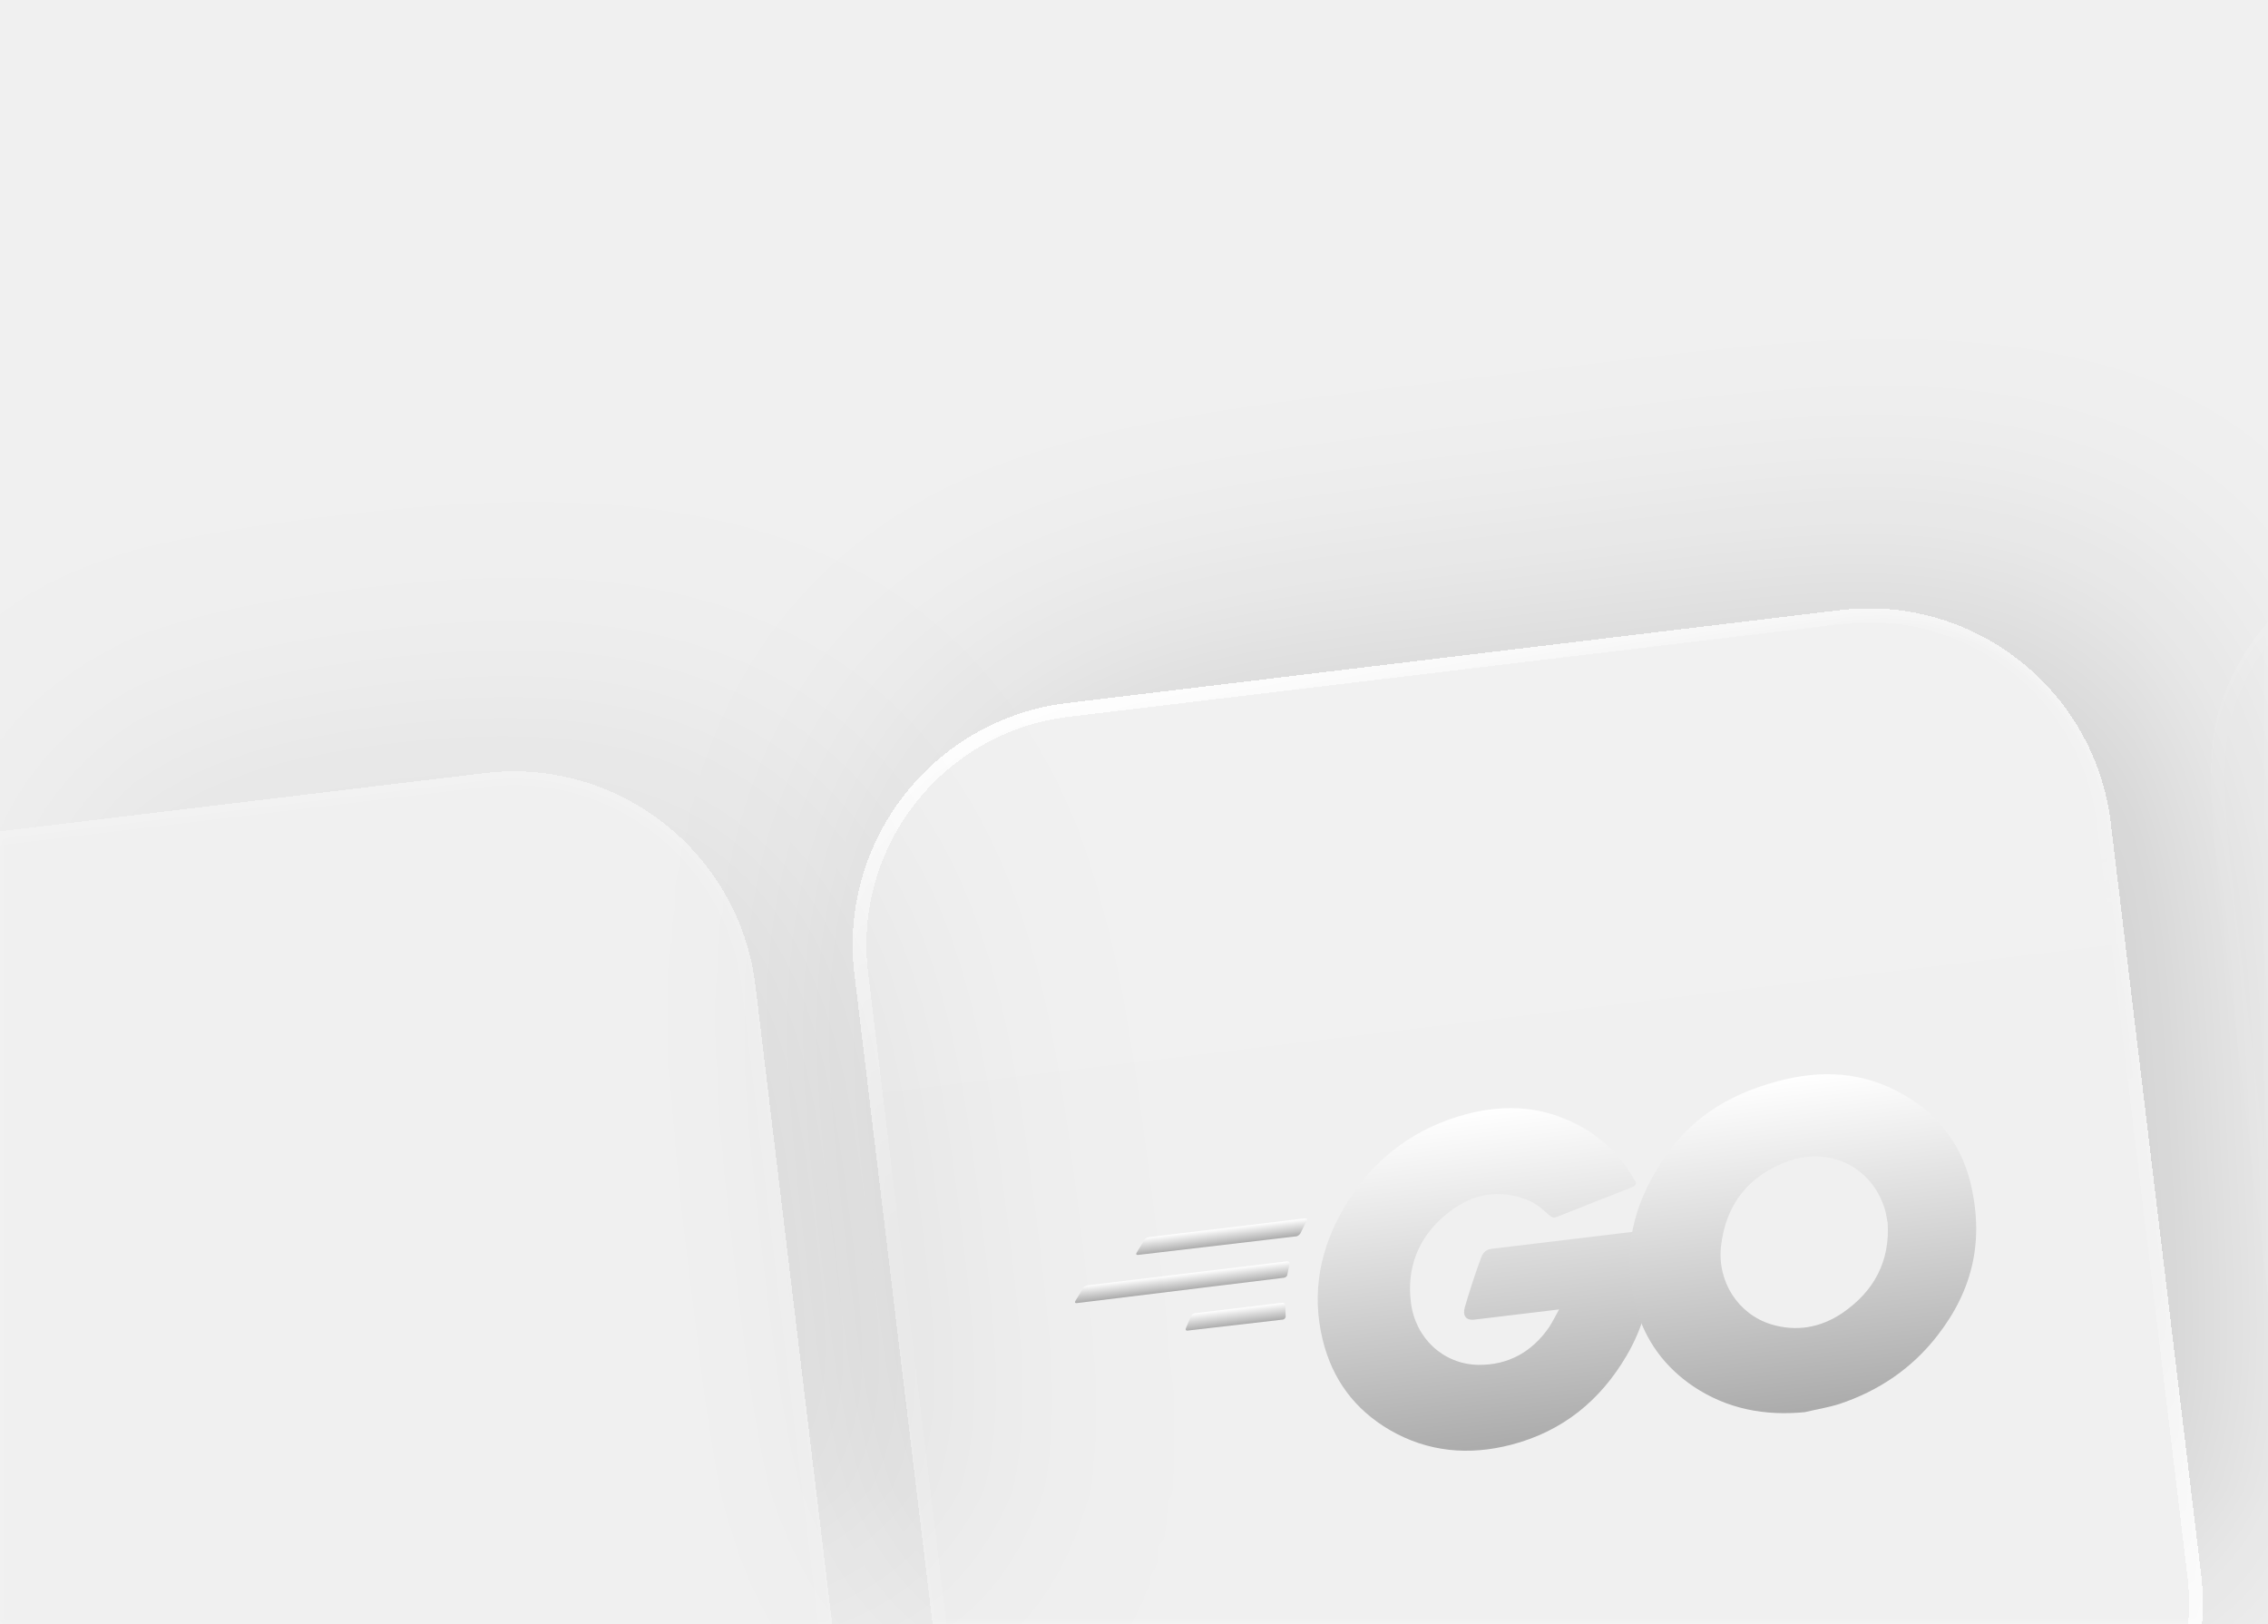
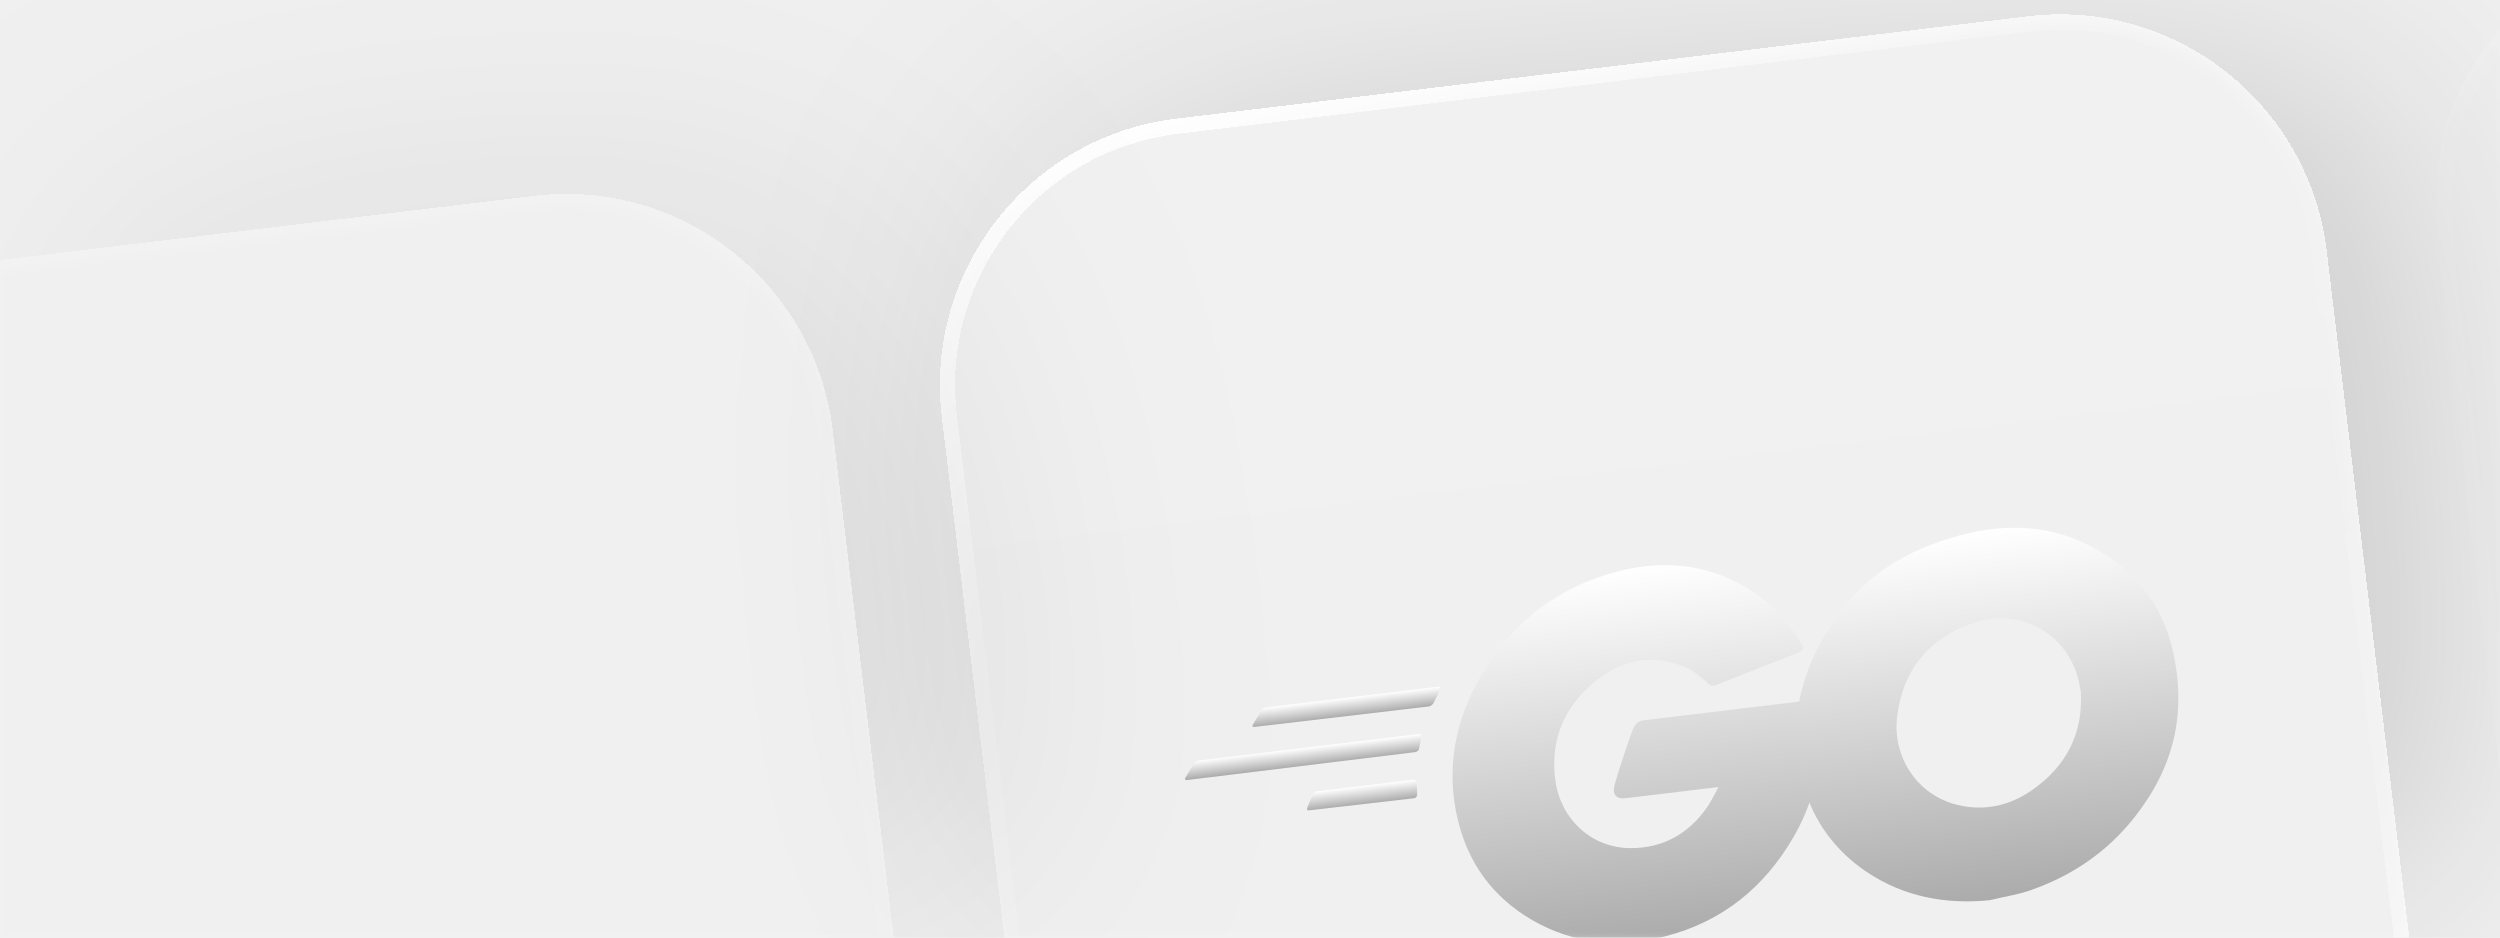
- <svg xmlns="http://www.w3.org/2000/svg" width="320" height="229" viewBox="0 0 320 229" fill="none">
-   <g opacity="0.5" filter="url(#filter0_bdi_245_8143)">
-     <path d="M499.325 178.641C501.623 197.757 502.772 207.314 499.93 215.063C497.43 221.878 492.836 227.728 486.807 231.772C479.953 236.37 470.396 237.519 451.28 239.817L383.234 247.997C364.119 250.295 354.561 251.444 346.813 248.602C339.997 246.102 334.148 241.508 330.103 235.479C325.506 228.625 324.357 219.067 322.059 199.952L314.239 134.91C311.941 115.795 310.792 106.237 313.635 98.488C316.135 91.673 320.729 85.824 326.758 81.779C333.612 77.181 343.169 76.032 362.285 73.734L430.331 65.554C449.446 63.256 459.004 62.107 466.752 64.949C473.568 67.45 479.417 72.043 483.461 78.072C488.059 84.926 489.208 94.484 491.506 113.599L499.325 178.641Z" fill="white" fill-opacity="0.02" shape-rendering="crispEdges" />
-     <path d="M498.359 178.757C499.51 188.331 500.365 195.453 500.582 201.152C500.799 206.839 500.375 211.022 499.016 214.727C496.587 221.35 492.123 227.034 486.265 230.963C482.987 233.162 479.024 234.566 473.447 235.703C467.86 236.842 460.737 237.699 451.164 238.85L383.118 247.03C373.544 248.181 366.422 249.037 360.724 249.254C355.037 249.471 350.853 249.047 347.148 247.688C340.525 245.258 334.842 240.795 330.912 234.936C328.713 231.659 327.31 227.695 326.173 222.119C325.033 216.531 324.176 209.409 323.025 199.836L315.206 134.794C314.055 125.22 313.2 118.098 312.982 112.399C312.765 106.712 313.19 102.529 314.549 98.824C316.978 92.201 321.442 86.518 327.3 82.588C330.578 80.389 334.541 78.986 340.118 77.848C345.705 76.709 352.827 75.852 362.401 74.701L430.447 66.521C440.02 65.37 447.143 64.514 452.841 64.297C458.528 64.08 462.711 64.504 466.417 65.864C473.039 68.293 478.723 72.757 482.653 78.615C484.852 81.892 486.255 85.856 487.392 91.432C488.532 97.02 489.389 104.142 490.54 113.716L498.359 178.757Z" stroke="url(#paint0_linear_245_8143)" stroke-opacity="0.15" stroke-width="1.947" shape-rendering="crispEdges" />
-   </g>
-   <g filter="url(#filter1_bdi_245_8143)">
-     <rect x="314.666" y="256.24" width="178.543" height="175.518" rx="34.377" transform="rotate(173.145 314.666 256.24)" fill="white" fill-opacity="0.02" shape-rendering="crispEdges" />
-     <rect x="314.666" y="256.24" width="178.543" height="175.518" rx="34.377" transform="rotate(173.145 314.666 256.24)" fill="url(#paint1_linear_245_8143)" fill-opacity="0.08" shape-rendering="crispEdges" />
-     <rect x="313.583" y="255.39" width="176.596" height="173.57" rx="33.404" transform="rotate(173.145 313.583 255.39)" stroke="url(#paint2_linear_245_8143)" stroke-opacity="0.15" stroke-width="1.947" shape-rendering="crispEdges" />
-     <rect x="313.583" y="255.39" width="176.596" height="173.57" rx="33.404" transform="rotate(173.145 313.583 255.39)" stroke="url(#paint3_linear_245_8143)" stroke-width="1.947" shape-rendering="crispEdges" />
-     <rect x="313.583" y="255.39" width="176.596" height="173.57" rx="33.404" transform="rotate(173.145 313.583 255.39)" stroke="url(#paint4_linear_245_8143)" stroke-width="1.947" shape-rendering="crispEdges" />
-     <g clip-path="url(#clip0_245_8143)">
-       <path fill-rule="evenodd" clip-rule="evenodd" d="M160.577 177.046C160.33 177.076 160.253 176.96 160.354 176.76L161.45 174.938C161.551 174.738 161.845 174.577 162.092 174.547L184.123 171.899C184.37 171.869 184.454 172.047 184.353 172.247L183.496 173.978C183.395 174.177 183.109 174.4 182.924 174.422L160.577 177.046Z" fill="url(#paint5_linear_245_8143)" />
-       <path fill-rule="evenodd" clip-rule="evenodd" d="M151.941 183.844C151.694 183.873 151.618 183.757 151.719 183.557L152.815 181.735C152.916 181.535 153.21 181.375 153.456 181.345L181.597 177.962C181.844 177.933 181.99 178.103 181.95 178.295L181.635 179.836C181.603 180.09 181.371 180.243 181.124 180.273L151.941 183.844Z" fill="url(#paint6_linear_245_8143)" />
-       <path fill-rule="evenodd" clip-rule="evenodd" d="M167.558 187.725C167.311 187.755 167.227 187.577 167.328 187.377L168.007 185.731C168.108 185.531 168.333 185.316 168.579 185.286L180.922 183.802C181.169 183.773 181.314 183.943 181.344 184.19L181.399 185.686C181.428 185.933 181.204 186.147 181.019 186.17L167.558 187.725Z" fill="url(#paint7_linear_245_8143)" />
-       <path fill-rule="evenodd" clip-rule="evenodd" d="M230.116 167.559C226.347 169.014 223.782 170.073 220.075 171.521C219.179 171.879 219.124 171.948 218.211 171.119C217.159 170.181 216.399 169.584 215.029 169.122C210.911 167.677 207.213 168.685 203.97 171.391C200.1 174.611 198.422 178.882 199.085 183.873C199.74 188.802 203.624 192.467 208.581 192.56C212.844 192.611 216.184 190.707 218.582 187.226C219.056 186.48 219.461 185.68 219.974 184.742C217.752 185.009 214.975 185.343 208.063 186.174C206.768 186.33 206.363 185.565 206.668 184.464C207.241 182.454 208.336 179.067 209.007 177.359C209.148 176.966 209.505 176.297 210.431 176.186L232.894 173.485C232.971 175.166 233.172 176.833 233.125 178.528C232.98 183.053 231.804 187.327 229.519 191.232C225.78 197.629 220.417 201.968 213.192 203.838C207.241 205.367 201.484 204.87 196.102 201.761C191.12 198.854 187.979 194.599 186.617 189.003C185.006 182.372 186.254 176.087 189.689 170.29C193.381 164.024 198.744 159.686 205.685 157.537C211.36 155.79 216.996 155.802 222.402 158.595C225.933 160.361 228.634 163.042 230.607 166.436C231.044 166.946 230.834 167.285 230.116 167.559Z" fill="url(#paint8_linear_245_8143)" />
-       <path d="M254.647 199.231C249.016 199.782 243.701 198.794 238.936 195.61C234.917 192.901 232.151 189.164 230.839 184.501C228.89 177.661 230.062 171.26 233.598 165.263C237.39 158.797 242.45 155.058 249.638 152.88C255.799 151.012 261.798 150.917 267.605 153.913C272.88 156.659 276.446 160.8 277.96 166.628C280.011 174.833 278.42 181.911 273.378 188.402C269.803 193.026 265.115 196.219 259.517 198.082C257.888 198.591 256.229 198.853 254.647 199.231ZM266.337 172.533C266.179 171.738 266.105 171.121 265.907 170.519C264.062 164.543 258.031 161.762 252.331 163.825C246.748 165.811 243.483 169.897 242.822 175.861C242.29 180.808 245.221 185.401 249.902 186.842C253.474 187.915 256.846 187.322 259.917 185.262C264.488 182.146 266.667 177.878 266.337 172.533Z" fill="url(#paint9_linear_245_8143)" />
+ <svg xmlns="http://www.w3.org/2000/svg" width="320" height="120" viewBox="0 0 320 120" fill="none">
+   <g clip-path="url(#clip0_245_8143)">
+     <g opacity="0.5" filter="url(#filter0_bdi_245_8143)">
+       <path d="M499.325 94.641C501.623 113.757 502.772 123.314 499.93 131.063C497.43 137.878 492.836 143.728 486.807 147.772C479.953 152.37 470.396 153.519 451.28 155.817L383.234 163.997C364.119 166.295 354.561 167.444 346.813 164.602C339.997 162.102 334.148 157.508 330.103 151.479C325.506 144.625 324.357 135.067 322.059 115.952L314.239 50.91C311.941 31.795 310.792 22.237 313.635 14.488C316.135 7.673 320.729 1.824 326.758 -2.221C333.612 -6.819 343.169 -7.968 362.285 -10.266L430.331 -18.446C449.446 -20.744 459.004 -21.893 466.752 -19.051C473.568 -16.55 479.417 -11.957 483.461 -5.928C488.059 0.926 489.208 10.484 491.506 29.599L499.325 94.641Z" fill="white" fill-opacity="0.02" shape-rendering="crispEdges" />
+       <path d="M498.359 94.757C499.51 104.331 500.365 111.453 500.582 117.152C500.799 122.839 500.375 127.022 499.016 130.727C496.587 137.35 492.123 143.034 486.265 146.963C482.987 149.162 479.024 150.566 473.447 151.703C467.86 152.842 460.737 153.699 451.164 154.85L383.118 163.03C373.544 164.181 366.422 165.037 360.724 165.254C355.037 165.471 350.853 165.047 347.148 163.688C340.525 161.258 334.842 156.795 330.912 150.936C328.713 147.659 327.31 143.695 326.173 138.119C325.033 132.531 324.176 125.409 323.025 115.836L315.206 50.794C314.055 41.22 313.2 34.098 312.982 28.399C312.765 22.712 313.19 18.529 314.549 14.824C316.978 8.201 321.442 2.518 327.3 -1.412C330.578 -3.611 334.541 -5.014 340.118 -6.152C345.705 -7.291 352.827 -8.148 362.401 -9.299L430.447 -17.479C440.02 -18.63 447.143 -19.486 452.841 -19.703C458.528 -19.92 462.711 -19.496 466.417 -18.137C473.039 -15.707 478.723 -11.243 482.653 -5.385C484.852 -2.108 486.255 1.856 487.392 7.432C488.532 13.02 489.389 20.142 490.54 29.716L498.359 94.757Z" stroke="url(#paint0_linear_245_8143)" stroke-opacity="0.15" stroke-width="1.947" shape-rendering="crispEdges" />
+     </g>
+     <g filter="url(#filter1_bdi_245_8143)">
+       <rect x="314.666" y="172.24" width="178.543" height="175.518" rx="34.377" transform="rotate(173.145 314.666 172.24)" fill="white" fill-opacity="0.02" shape-rendering="crispEdges" />
+       <rect x="314.666" y="172.24" width="178.543" height="175.518" rx="34.377" transform="rotate(173.145 314.666 172.24)" fill="url(#paint1_linear_245_8143)" fill-opacity="0.08" shape-rendering="crispEdges" />
+       <rect x="313.583" y="171.39" width="176.596" height="173.57" rx="33.404" transform="rotate(173.145 313.583 171.39)" stroke="url(#paint2_linear_245_8143)" stroke-opacity="0.15" stroke-width="1.947" shape-rendering="crispEdges" />
+       <rect x="313.583" y="171.39" width="176.596" height="173.57" rx="33.404" transform="rotate(173.145 313.583 171.39)" stroke="url(#paint3_linear_245_8143)" stroke-width="1.947" shape-rendering="crispEdges" />
+       <rect x="313.583" y="171.39" width="176.596" height="173.57" rx="33.404" transform="rotate(173.145 313.583 171.39)" stroke="url(#paint4_linear_245_8143)" stroke-width="1.947" shape-rendering="crispEdges" />
+       <g clip-path="url(#clip1_245_8143)">
+         <path fill-rule="evenodd" clip-rule="evenodd" d="M160.577 93.046C160.33 93.076 160.253 92.96 160.354 92.76L161.45 90.938C161.551 90.738 161.845 90.577 162.092 90.547L184.123 87.899C184.37 87.869 184.454 88.047 184.353 88.247L183.496 89.978C183.395 90.177 183.109 90.4 182.924 90.422L160.577 93.046Z" fill="url(#paint5_linear_245_8143)" />
+         <path fill-rule="evenodd" clip-rule="evenodd" d="M151.941 99.844C151.694 99.873 151.618 99.757 151.719 99.558L152.815 97.735C152.916 97.535 153.21 97.375 153.456 97.345L181.597 93.962C181.844 93.933 181.99 94.103 181.95 94.295L181.635 95.836C181.603 96.09 181.371 96.243 181.124 96.273L151.941 99.844Z" fill="url(#paint6_linear_245_8143)" />
+         <path fill-rule="evenodd" clip-rule="evenodd" d="M167.558 103.725C167.311 103.755 167.227 103.577 167.328 103.377L168.007 101.731C168.108 101.531 168.333 101.316 168.579 101.286L180.922 99.802C181.169 99.773 181.314 99.943 181.344 100.19L181.399 101.686C181.428 101.933 181.204 102.147 181.019 102.17L167.558 103.725Z" fill="url(#paint7_linear_245_8143)" />
+         <path fill-rule="evenodd" clip-rule="evenodd" d="M230.116 83.559C226.347 85.014 223.782 86.073 220.075 87.521C219.179 87.879 219.124 87.948 218.211 87.119C217.159 86.181 216.399 85.584 215.029 85.122C210.911 83.677 207.213 84.684 203.97 87.391C200.1 90.611 198.422 94.882 199.085 99.873C199.74 104.802 203.624 108.467 208.581 108.56C212.844 108.611 216.184 106.707 218.582 103.226C219.056 102.48 219.461 101.68 219.974 100.742C217.752 101.009 214.975 101.343 208.063 102.174C206.768 102.33 206.363 101.565 206.668 100.464C207.241 98.454 208.336 95.067 209.007 93.359C209.148 92.966 209.505 92.297 210.431 92.186L232.894 89.485C232.971 91.166 233.172 92.833 233.125 94.528C232.98 99.053 231.804 103.327 229.519 107.232C225.78 113.629 220.417 117.968 213.192 119.838C207.241 121.367 201.484 120.87 196.102 117.761C191.12 114.854 187.979 110.599 186.617 105.003C185.006 98.373 186.254 92.087 189.689 86.29C193.381 80.024 198.744 75.686 205.685 73.537C211.36 71.79 216.996 71.802 222.402 74.595C225.933 76.362 228.634 79.042 230.607 82.436C231.044 82.947 230.834 83.285 230.116 83.559Z" fill="url(#paint8_linear_245_8143)" />
+         <path d="M254.647 115.231C249.016 115.782 243.701 114.794 238.936 111.61C234.917 108.901 232.151 105.164 230.839 100.501C228.89 93.661 230.062 87.26 233.598 81.263C237.39 74.797 242.45 71.058 249.638 68.88C255.799 67.012 261.798 66.917 267.605 69.913C272.88 72.659 276.446 76.8 277.96 82.628C280.011 90.833 278.42 97.911 273.378 104.402C269.803 109.026 265.115 112.219 259.517 114.082C257.888 114.591 256.229 114.853 254.647 115.231ZM266.337 88.533C266.179 87.738 266.105 87.121 265.907 86.519C264.062 80.543 258.031 77.762 252.331 79.825C246.748 81.811 243.483 85.897 242.822 91.861C242.29 96.808 245.221 101.401 249.902 102.842C253.474 103.915 256.846 103.322 259.917 101.262C264.488 98.146 266.667 93.877 266.337 88.533Z" fill="url(#paint9_linear_245_8143)" />
+       </g>
+     </g>
+     <g opacity="0.5" filter="url(#filter2_bdi_245_8143)">
+       <rect x="123.441" y="195.229" width="178.543" height="175.518" rx="34.377" transform="rotate(173.145 123.441 195.229)" fill="white" fill-opacity="0.02" shape-rendering="crispEdges" />
+       <rect x="122.358" y="194.378" width="176.596" height="173.57" rx="33.404" transform="rotate(173.145 122.358 194.378)" stroke="url(#paint10_linear_245_8143)" stroke-opacity="0.15" stroke-width="1.947" shape-rendering="crispEdges" />
    </g>
  </g>
-   <g opacity="0.5" filter="url(#filter2_bdi_245_8143)">
-     <rect x="123.441" y="279.229" width="178.543" height="175.518" rx="34.377" transform="rotate(173.145 123.441 279.229)" fill="white" fill-opacity="0.02" shape-rendering="crispEdges" />
-     <rect x="122.358" y="278.378" width="176.596" height="173.57" rx="33.404" transform="rotate(173.145 122.358 278.378)" stroke="url(#paint10_linear_245_8143)" stroke-opacity="0.15" stroke-width="1.947" shape-rendering="crispEdges" />
-   </g>
  <defs>
-     <filter id="filter0_bdi_245_8143" x="210.306" y="-38.38" width="392.953" height="390.31" filterUnits="userSpaceOnUse" color-interpolation-filters="sRGB">
+     <filter id="filter0_bdi_245_8143" x="210.306" y="-122.38" width="392.953" height="390.31" filterUnits="userSpaceOnUse" color-interpolation-filters="sRGB">
      <feFlood flood-opacity="0" result="BackgroundImageFix" />
      <feGaussianBlur in="BackgroundImageFix" stdDeviation="48.684" />
      <feComposite in2="SourceAlpha" operator="in" result="effect1_backgroundBlur_245_8143" />
      <feColorMatrix in="SourceAlpha" type="matrix" values="0 0 0 0 0 0 0 0 0 0 0 0 0 0 0 0 0 0 127 0" result="hardAlpha" />
      <feOffset dx="12.03" />
      <feGaussianBlur stdDeviation="20.051" />
      <feComposite in2="hardAlpha" operator="out" />
      <feColorMatrix type="matrix" values="0 0 0 0 0 0 0 0 0 0 0 0 0 0 0 0 0 0 0.16 0" />
      <feBlend mode="normal" in2="effect1_backgroundBlur_245_8143" result="effect2_dropShadow_245_8143" />
      <feBlend mode="normal" in="SourceGraphic" in2="effect2_dropShadow_245_8143" result="shape" />
      <feColorMatrix in="SourceAlpha" type="matrix" values="0 0 0 0 0 0 0 0 0 0 0 0 0 0 0 0 0 0 127 0" result="hardAlpha" />
      <feOffset dy="1.003" />
      <feGaussianBlur stdDeviation="0.501" />
      <feComposite in2="hardAlpha" operator="arithmetic" k2="-1" k3="1" />
      <feColorMatrix type="matrix" values="0 0 0 0 1 0 0 0 0 1 0 0 0 0 1 0 0 0 0.25 0" />
      <feBlend mode="normal" in2="shape" result="effect3_innerShadow_245_8143" />
    </filter>
-     <filter id="filter1_bdi_245_8143" x="19.081" y="-15.391" width="392.953" height="390.31" filterUnits="userSpaceOnUse" color-interpolation-filters="sRGB">
+     <filter id="filter1_bdi_245_8143" x="19.081" y="-99.391" width="392.953" height="390.31" filterUnits="userSpaceOnUse" color-interpolation-filters="sRGB">
      <feFlood flood-opacity="0" result="BackgroundImageFix" />
      <feGaussianBlur in="BackgroundImageFix" stdDeviation="48.684" />
      <feComposite in2="SourceAlpha" operator="in" result="effect1_backgroundBlur_245_8143" />
      <feColorMatrix in="SourceAlpha" type="matrix" values="0 0 0 0 0 0 0 0 0 0 0 0 0 0 0 0 0 0 127 0" result="hardAlpha" />
      <feOffset dx="12.03" />
      <feGaussianBlur stdDeviation="20.051" />
      <feComposite in2="hardAlpha" operator="out" />
      <feColorMatrix type="matrix" values="0 0 0 0 0 0 0 0 0 0 0 0 0 0 0 0 0 0 0.16 0" />
      <feBlend mode="normal" in2="effect1_backgroundBlur_245_8143" result="effect2_dropShadow_245_8143" />
      <feBlend mode="normal" in="SourceGraphic" in2="effect2_dropShadow_245_8143" result="shape" />
      <feColorMatrix in="SourceAlpha" type="matrix" values="0 0 0 0 0 0 0 0 0 0 0 0 0 0 0 0 0 0 127 0" result="hardAlpha" />
      <feOffset dy="1.003" />
      <feGaussianBlur stdDeviation="0.501" />
      <feComposite in2="hardAlpha" operator="arithmetic" k2="-1" k3="1" />
      <feColorMatrix type="matrix" values="0 0 0 0 1 0 0 0 0 1 0 0 0 0 1 0 0 0 0.25 0" />
      <feBlend mode="normal" in2="shape" result="effect3_innerShadow_245_8143" />
    </filter>
-     <filter id="filter2_bdi_245_8143" x="-172.144" y="7.598" width="392.953" height="390.31" filterUnits="userSpaceOnUse" color-interpolation-filters="sRGB">
+     <filter id="filter2_bdi_245_8143" x="-172.144" y="-76.403" width="392.953" height="390.31" filterUnits="userSpaceOnUse" color-interpolation-filters="sRGB">
      <feFlood flood-opacity="0" result="BackgroundImageFix" />
      <feGaussianBlur in="BackgroundImageFix" stdDeviation="48.684" />
      <feComposite in2="SourceAlpha" operator="in" result="effect1_backgroundBlur_245_8143" />
      <feColorMatrix in="SourceAlpha" type="matrix" values="0 0 0 0 0 0 0 0 0 0 0 0 0 0 0 0 0 0 127 0" result="hardAlpha" />
      <feOffset dx="12.03" />
      <feGaussianBlur stdDeviation="20.051" />
      <feComposite in2="hardAlpha" operator="out" />
      <feColorMatrix type="matrix" values="0 0 0 0 0 0 0 0 0 0 0 0 0 0 0 0 0 0 0.16 0" />
      <feBlend mode="normal" in2="effect1_backgroundBlur_245_8143" result="effect2_dropShadow_245_8143" />
      <feBlend mode="normal" in="SourceGraphic" in2="effect2_dropShadow_245_8143" result="shape" />
      <feColorMatrix in="SourceAlpha" type="matrix" values="0 0 0 0 0 0 0 0 0 0 0 0 0 0 0 0 0 0 127 0" result="hardAlpha" />
      <feOffset dy="1.003" />
      <feGaussianBlur stdDeviation="0.501" />
      <feComposite in2="hardAlpha" operator="arithmetic" k2="-1" k3="1" />
      <feColorMatrix type="matrix" values="0 0 0 0 1 0 0 0 0 1 0 0 0 0 1 0 0 0 0.25 0" />
      <feBlend mode="normal" in2="shape" result="effect3_innerShadow_245_8143" />
    </filter>
-     <linearGradient id="paint0_linear_245_8143" x1="415.782" y1="231.636" x2="392.412" y2="37.237" gradientUnits="userSpaceOnUse">
+     <linearGradient id="paint0_linear_245_8143" x1="415.782" y1="147.636" x2="392.412" y2="-46.763" gradientUnits="userSpaceOnUse">
      <stop stop-color="white" stop-opacity="0.5" />
      <stop offset="1" stop-color="white" stop-opacity="0.5" />
    </linearGradient>
-     <linearGradient id="paint1_linear_245_8143" x1="403.938" y1="369.625" x2="403.938" y2="431.758" gradientUnits="userSpaceOnUse">
+     <linearGradient id="paint1_linear_245_8143" x1="403.938" y1="285.625" x2="403.938" y2="347.758" gradientUnits="userSpaceOnUse">
      <stop stop-color="white" stop-opacity="0" />
      <stop offset="1" stop-color="white" />
    </linearGradient>
-     <linearGradient id="paint2_linear_245_8143" x1="403.938" y1="268.6" x2="403.938" y2="464.398" gradientUnits="userSpaceOnUse">
+     <linearGradient id="paint2_linear_245_8143" x1="403.938" y1="184.6" x2="403.938" y2="380.398" gradientUnits="userSpaceOnUse">
      <stop stop-color="white" />
      <stop offset="1" stop-color="white" stop-opacity="0" />
    </linearGradient>
-     <linearGradient id="paint3_linear_245_8143" x1="430.162" y1="312.028" x2="478.713" y2="429.635" gradientUnits="userSpaceOnUse">
+     <linearGradient id="paint3_linear_245_8143" x1="430.162" y1="228.028" x2="478.713" y2="345.635" gradientUnits="userSpaceOnUse">
      <stop offset="0.5" stop-color="white" stop-opacity="0" />
      <stop offset="1" stop-color="white" />
    </linearGradient>
-     <linearGradient id="paint4_linear_245_8143" x1="403.927" y1="330.121" x2="325.22" y2="253.225" gradientUnits="userSpaceOnUse">
+     <linearGradient id="paint4_linear_245_8143" x1="403.927" y1="246.121" x2="325.22" y2="169.225" gradientUnits="userSpaceOnUse">
      <stop offset="0.583" stop-color="white" stop-opacity="0" />
      <stop offset="1" stop-color="white" />
    </linearGradient>
-     <linearGradient id="paint5_linear_245_8143" x1="172.212" y1="173.331" x2="172.556" y2="176.189" gradientUnits="userSpaceOnUse">
+     <linearGradient id="paint5_linear_245_8143" x1="172.212" y1="89.331" x2="172.556" y2="92.189" gradientUnits="userSpaceOnUse">
      <stop stop-color="white" />
      <stop offset="1" stop-color="#999999" />
    </linearGradient>
-     <linearGradient id="paint6_linear_245_8143" x1="166.671" y1="179.757" x2="167.005" y2="182.54" gradientUnits="userSpaceOnUse">
+     <linearGradient id="paint6_linear_245_8143" x1="166.671" y1="95.757" x2="167.005" y2="98.54" gradientUnits="userSpaceOnUse">
      <stop stop-color="white" />
      <stop offset="1" stop-color="#999999" />
    </linearGradient>
-     <linearGradient id="paint7_linear_245_8143" x1="174.164" y1="184.615" x2="174.508" y2="187.473" gradientUnits="userSpaceOnUse">
+     <linearGradient id="paint7_linear_245_8143" x1="174.164" y1="100.615" x2="174.508" y2="103.473" gradientUnits="userSpaceOnUse">
      <stop stop-color="white" />
      <stop offset="1" stop-color="#999999" />
    </linearGradient>
-     <linearGradient id="paint8_linear_245_8143" x1="206.746" y1="156.95" x2="213.666" y2="214.51" gradientUnits="userSpaceOnUse">
+     <linearGradient id="paint8_linear_245_8143" x1="206.746" y1="72.95" x2="213.666" y2="130.51" gradientUnits="userSpaceOnUse">
      <stop stop-color="white" />
      <stop offset="1" stop-color="#999999" />
    </linearGradient>
-     <linearGradient id="paint9_linear_245_8143" x1="251.548" y1="152.144" x2="258.403" y2="209.167" gradientUnits="userSpaceOnUse">
+     <linearGradient id="paint9_linear_245_8143" x1="251.548" y1="68.144" x2="258.403" y2="125.167" gradientUnits="userSpaceOnUse">
      <stop stop-color="white" />
      <stop offset="1" stop-color="#999999" />
    </linearGradient>
-     <linearGradient id="paint10_linear_245_8143" x1="212.713" y1="291.588" x2="212.713" y2="487.387" gradientUnits="userSpaceOnUse">
+     <linearGradient id="paint10_linear_245_8143" x1="212.713" y1="207.588" x2="212.713" y2="403.387" gradientUnits="userSpaceOnUse">
      <stop stop-color="white" stop-opacity="0.5" />
      <stop offset="1" stop-color="white" stop-opacity="0.5" />
    </linearGradient>
    <clipPath id="clip0_245_8143">
-       <rect width="128.664" height="48.482" fill="white" transform="translate(148.792 163.375) rotate(-6.85508)" />
+       <rect width="320" height="120" fill="white" />
+     </clipPath>
+     <clipPath id="clip1_245_8143">
+       <rect width="128.664" height="48.482" fill="white" transform="translate(148.792 79.3748) rotate(-6.85508)" />
    </clipPath>
  </defs>
</svg>
